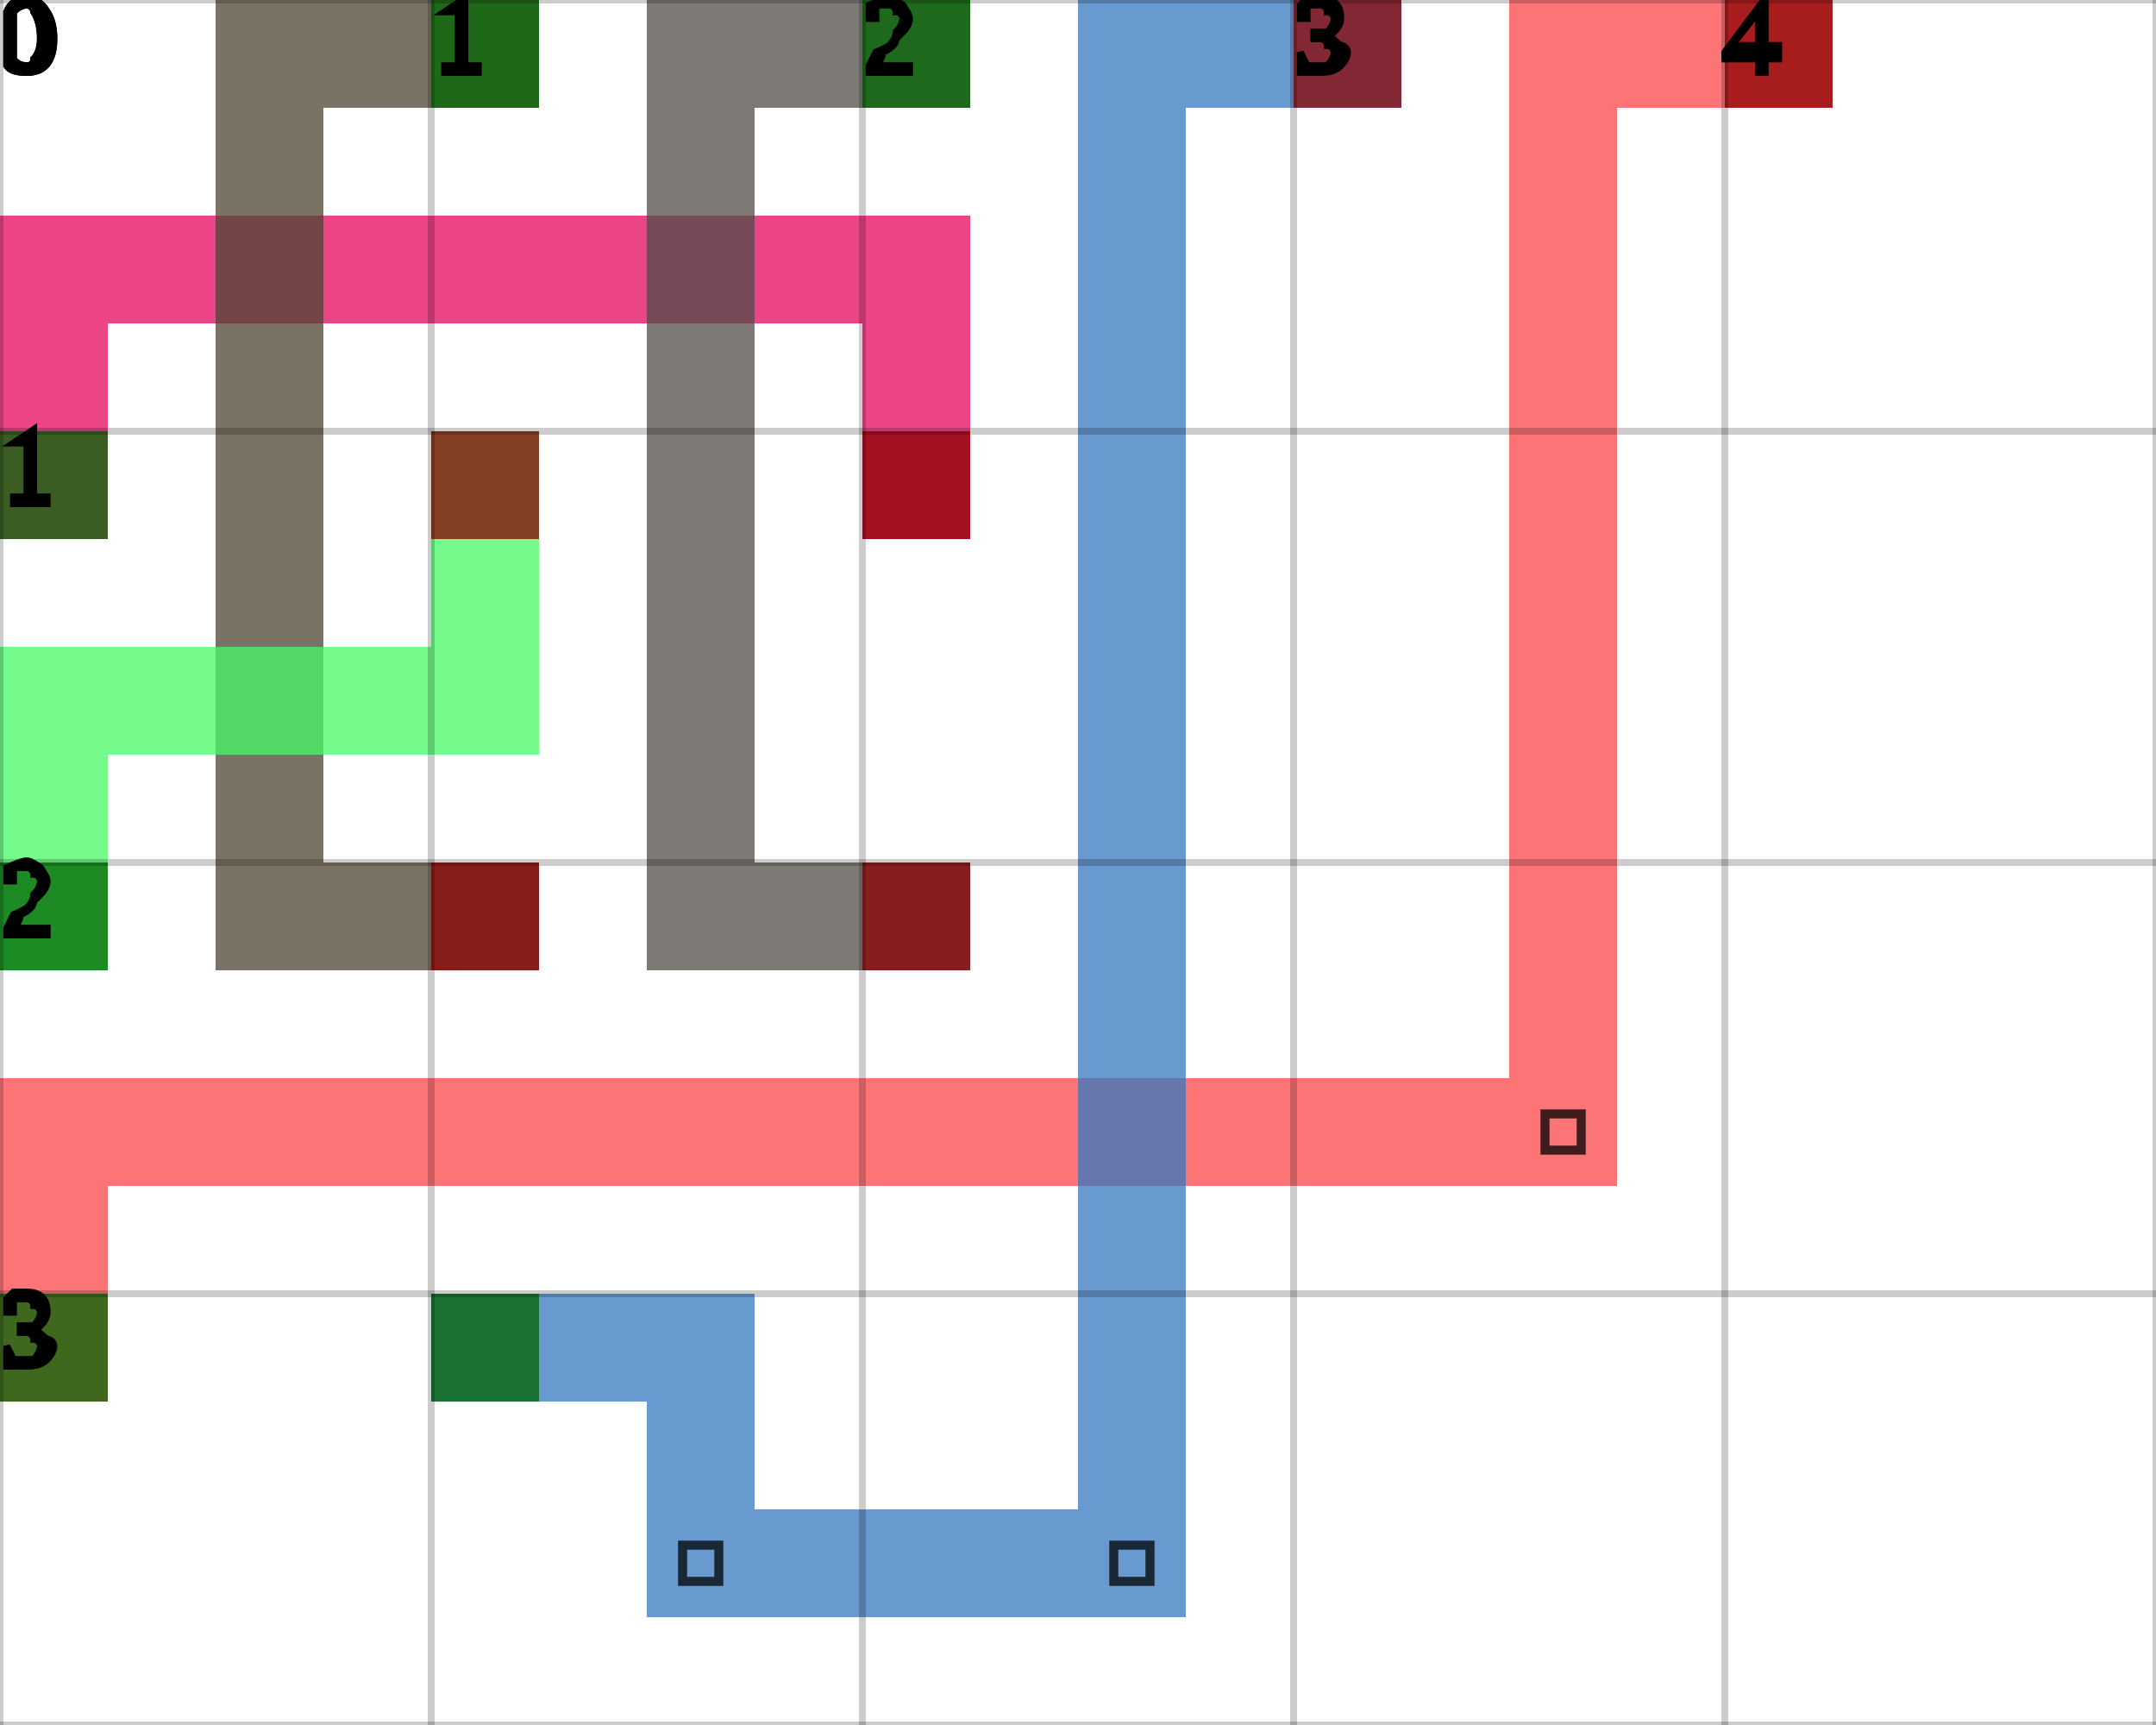
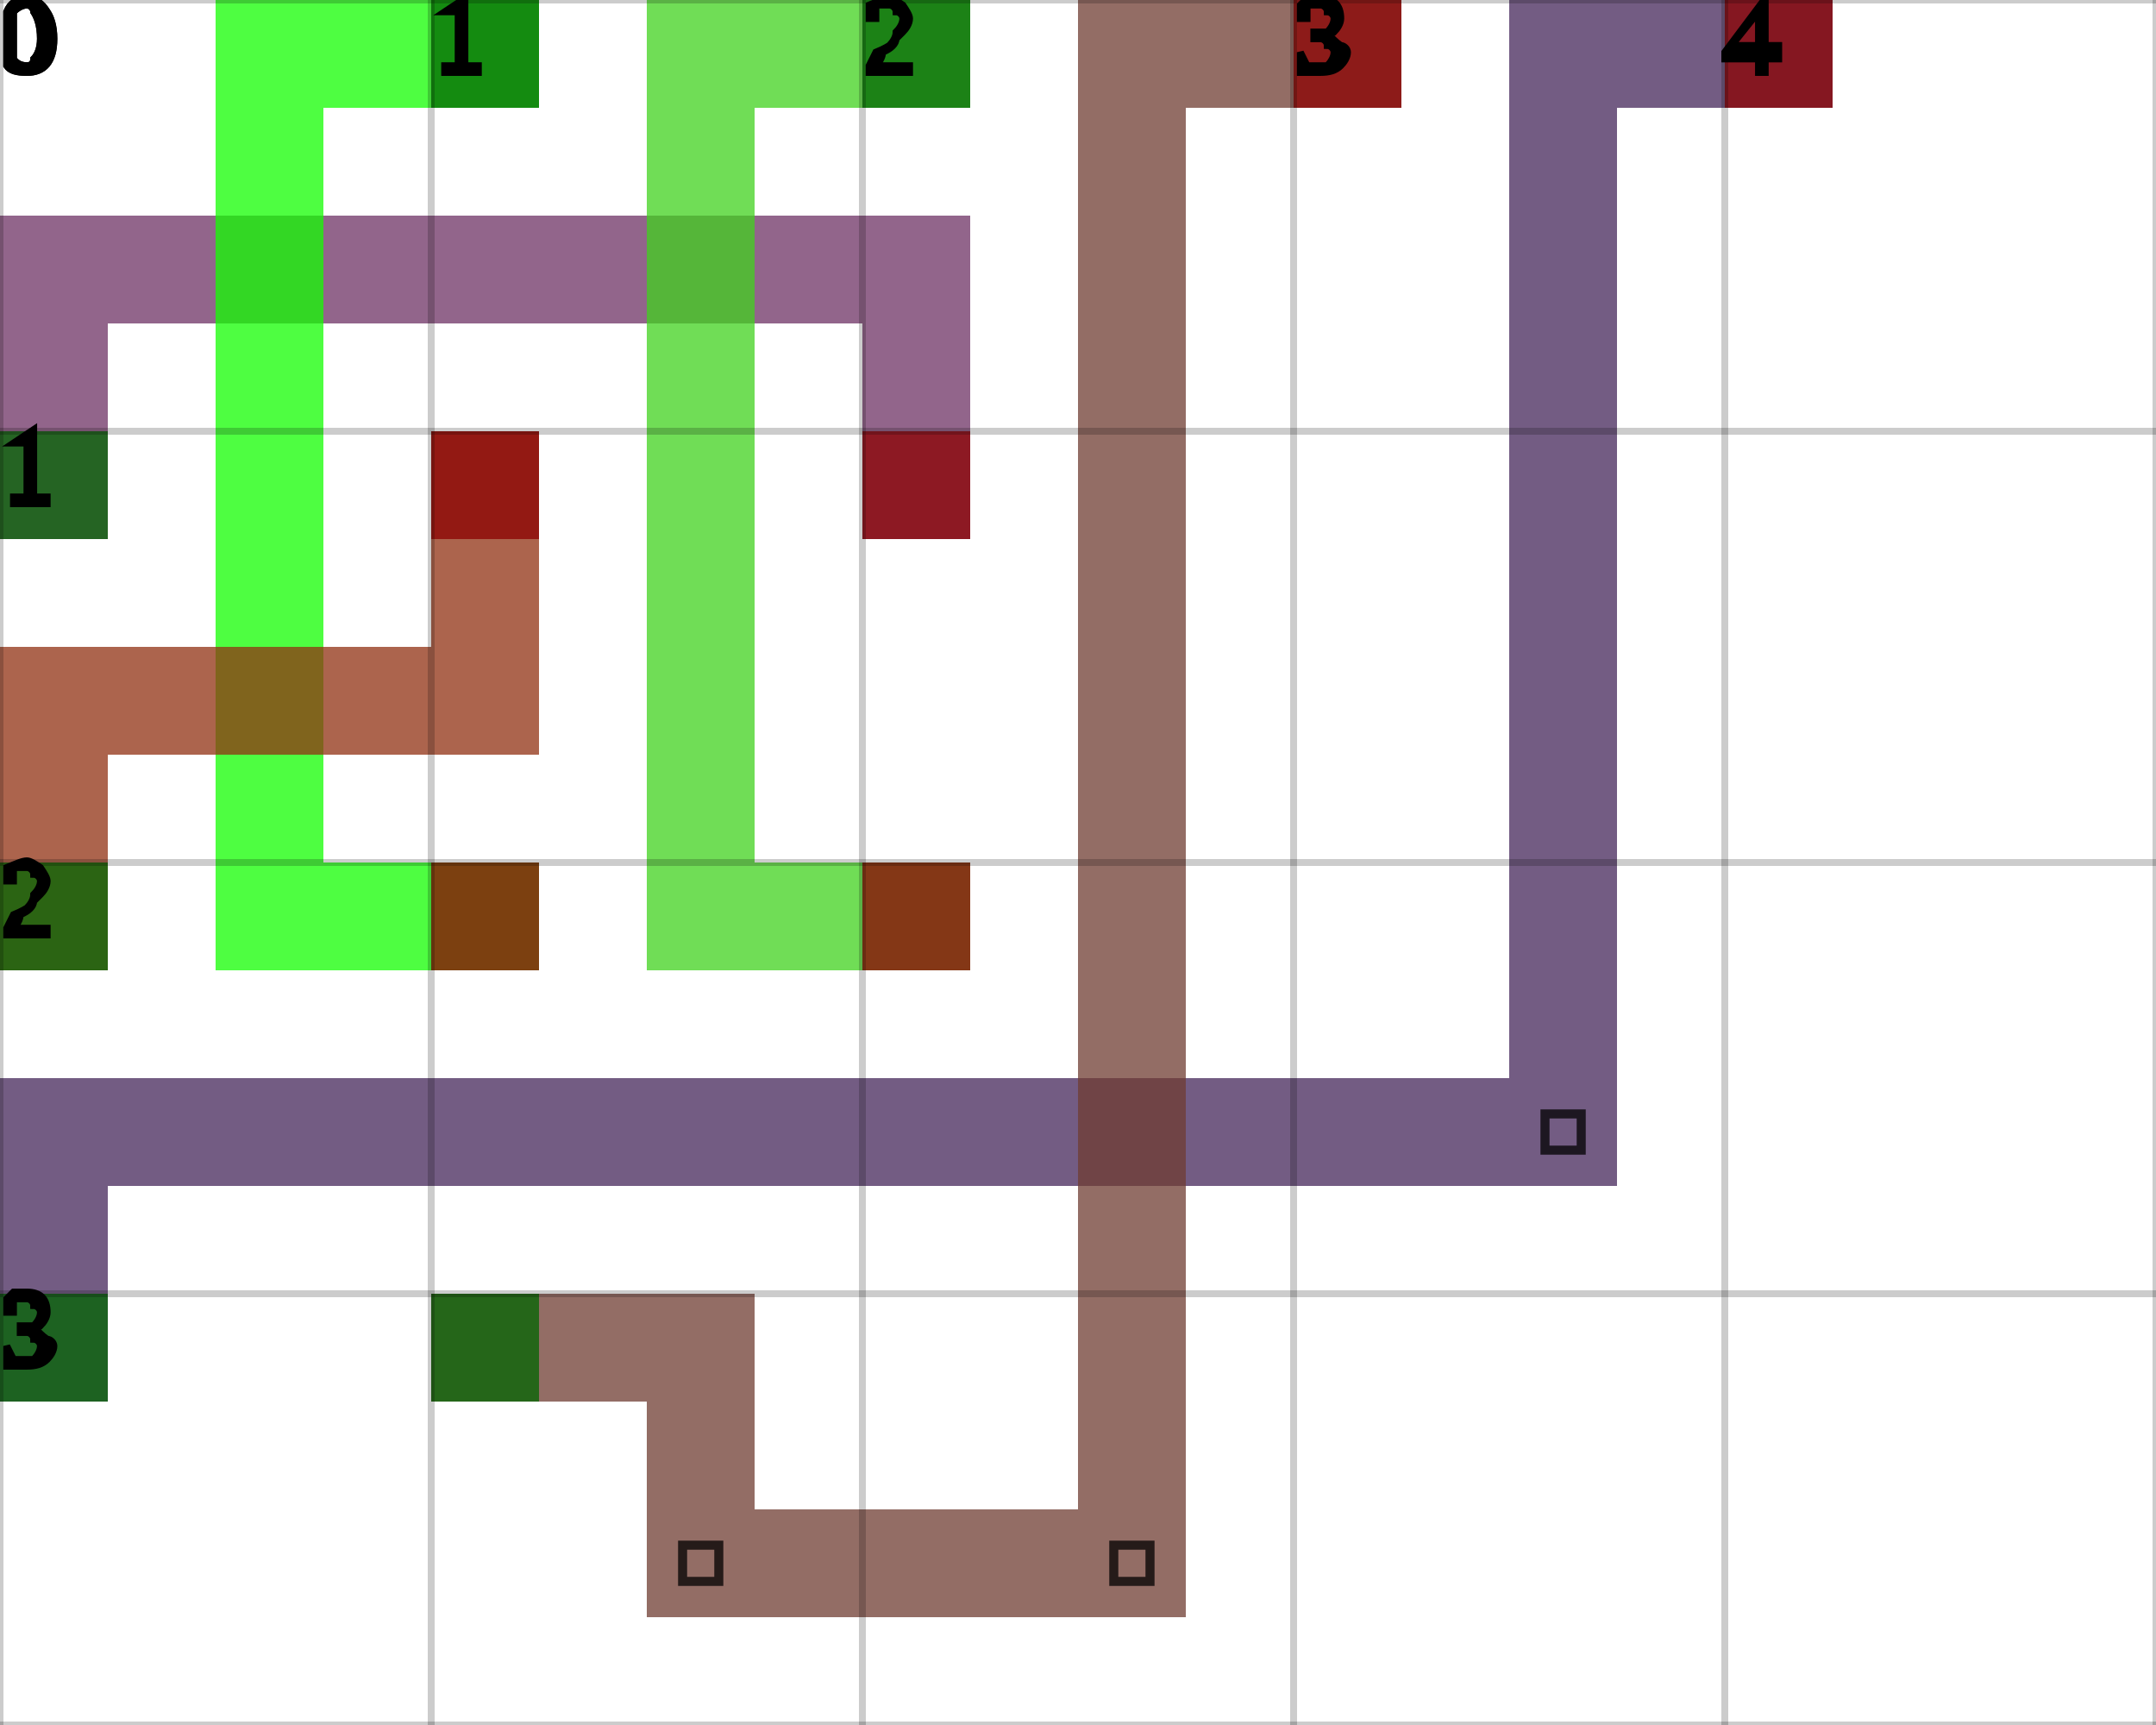
<svg xmlns="http://www.w3.org/2000/svg" height="100%" viewBox="0 0 5 4" width="100%" background-color="none">
-   <path d="M 0.25 1.25 L 0 1.25 L 0 0.5 L 0.25 0.5 Z" fill="#E40760" opacity="0.75" stroke="transparent" stroke-width="0.5" />
-   <path d="M 0.25 0.75 L 2.25 0.75 L 2.25 0.5 L 0.25 0.5 Z" fill="#E40760" opacity="0.75" stroke="transparent" stroke-width="0.5" />
-   <path d="M 2.25 0.75 L 2 0.75 L 2 1.25 L 2.25 1.25 Z" fill="#E40760" opacity="0.75" stroke="transparent" stroke-width="0.5" />
+   <path d="M 0.25 1.25 L 0 1.25 L 0 0.5 L 0.25 0.5 Z" fill="#6D3264" opacity="0.75" stroke="transparent" stroke-width="0.5" />
+   <path d="M 0.25 0.75 L 2.25 0.75 L 2.25 0.5 L 0.25 0.5 Z" fill="#6D3264" opacity="0.75" stroke="transparent" stroke-width="0.5" />
+   <path d="M 2.25 0.75 L 2 0.75 L 2 1.25 L 2.25 1.25 Z" fill="#6D3264" opacity="0.75" stroke="transparent" stroke-width="0.5" />
  <rect fill="darkGreen" height="0.25" opacity="0.75" stroke="transparent" stroke-width="0.5" width="0.25" x="0" y="1" />
  <rect fill="darkRed" height="0.25" opacity="0.75" stroke="transparent" stroke-width="0.5" width="0.25" x="2" y="1" />
-   <path d="M 1.25 0.25 L 0.5 0.25 L 0.5 0 L 1.25 0 Z" fill="#4D4432" opacity="0.75" stroke="transparent" stroke-width="0.5" />
-   <path d="M 0.75 0.25 L 0.5 0.25 L 0.5 2.25 L 0.75 2.25 Z" fill="#4D4432" opacity="0.75" stroke="transparent" stroke-width="0.5" />
-   <path d="M 0.75 2.25 L 1.25 2.25 L 1.25 2 L 0.75 2 Z" fill="#4D4432" opacity="0.75" stroke="transparent" stroke-width="0.5" />
+   <path d="M 1.25 0.25 L 0.5 0.25 L 0.5 0 L 1.25 0 Z" fill="#13FE01" opacity="0.75" stroke="transparent" stroke-width="0.5" />
+   <path d="M 0.75 0.25 L 0.5 0.25 L 0.5 2.25 L 0.75 2.25 Z" fill="#13FE01" opacity="0.75" stroke="transparent" stroke-width="0.5" />
+   <path d="M 0.75 2.25 L 1.25 2.25 L 1.25 2 L 0.75 2 Z" fill="#13FE01" opacity="0.75" stroke="transparent" stroke-width="0.5" />
  <rect fill="darkGreen" height="0.25" opacity="0.75" stroke="transparent" stroke-width="0.5" width="0.25" x="1" y="0" />
  <rect fill="darkRed" height="0.25" opacity="0.75" stroke="transparent" stroke-width="0.5" width="0.25" x="1" y="2" />
-   <path d="M 2.25 0.25 L 1.5 0.25 L 1.5 0 L 2.25 0 Z" fill="#524C47" opacity="0.75" stroke="transparent" stroke-width="0.5" />
-   <path d="M 1.75 0.25 L 1.5 0.25 L 1.5 2.25 L 1.75 2.25 Z" fill="#524C47" opacity="0.75" stroke="transparent" stroke-width="0.5" />
-   <path d="M 1.75 2.25 L 2.25 2.25 L 2.25 2 L 1.75 2 Z" fill="#524C47" opacity="0.75" stroke="transparent" stroke-width="0.5" />
+   <path d="M 2.25 0.25 L 1.5 0.25 L 1.5 0 L 2.25 0 Z" fill="#40D21D" opacity="0.75" stroke="transparent" stroke-width="0.5" />
+   <path d="M 1.75 0.25 L 1.5 0.25 L 1.5 2.25 L 1.75 2.25 Z" fill="#40D21D" opacity="0.75" stroke="transparent" stroke-width="0.5" />
+   <path d="M 1.75 2.25 L 2.25 2.25 L 2.25 2 L 1.75 2 Z" fill="#40D21D" opacity="0.75" stroke="transparent" stroke-width="0.5" />
  <rect fill="darkGreen" height="0.25" opacity="0.75" stroke="transparent" stroke-width="0.5" width="0.25" x="2" y="0" />
  <rect fill="darkRed" height="0.25" opacity="0.75" stroke="transparent" stroke-width="0.5" width="0.25" x="2" y="2" />
-   <path d="M 0.25 2.25 L 0 2.25 L 0 1.5 L 0.25 1.5 Z" fill="#47FA65" opacity="0.75" stroke="transparent" stroke-width="0.5" />
-   <path d="M 0.25 1.75 L 1.25 1.75 L 1.25 1.5 L 0.25 1.5 Z" fill="#47FA65" opacity="0.75" stroke="transparent" stroke-width="0.5" />
-   <path d="M 1.25 1.5 L 1 1.5 L 1 1 L 1.25 1 Z" fill="#47FA65" opacity="0.75" stroke="transparent" stroke-width="0.5" />
+   <path d="M 0.25 2.25 L 0 2.25 L 0 1.5 L 0.25 1.5 Z" fill="#903012" opacity="0.75" stroke="transparent" stroke-width="0.5" />
+   <path d="M 0.25 1.75 L 1.25 1.75 L 1.25 1.5 L 0.25 1.5 Z" fill="#903012" opacity="0.75" stroke="transparent" stroke-width="0.5" />
+   <path d="M 1.25 1.5 L 1 1.5 L 1 1 L 1.25 1 Z" fill="#903012" opacity="0.75" stroke="transparent" stroke-width="0.5" />
  <rect fill="darkGreen" height="0.25" opacity="0.75" stroke="transparent" stroke-width="0.5" width="0.25" x="0" y="2" />
  <rect fill="darkRed" height="0.25" opacity="0.75" stroke="transparent" stroke-width="0.5" width="0.25" x="1" y="1" />
-   <path d="M 0.25 3.25 L 0 3.25 L 0 2.5 L 0.25 2.5 Z" fill="#FC4549" opacity="0.75" stroke="transparent" stroke-width="0.5" />
-   <path d="M 0.25 2.75 L 3.75 2.75 L 3.75 2.5 L 0.25 2.5 Z" fill="#FC4549" opacity="0.75" stroke="transparent" stroke-width="0.5" />
-   <path d="M 3.75 2.5 L 3.5 2.5 L 3.5 0 L 3.75 0 Z" fill="#FC4549" opacity="0.75" stroke="transparent" stroke-width="0.5" />
+   <path d="M 0.25 3.25 L 0 3.25 L 0 2.5 L 0.25 2.5 Z" fill="#44265A" opacity="0.75" stroke="transparent" stroke-width="0.5" />
+   <path d="M 0.25 2.75 L 3.75 2.75 L 3.75 2.5 L 0.25 2.5 Z" fill="#44265A" opacity="0.75" stroke="transparent" stroke-width="0.5" />
+   <path d="M 3.75 2.5 L 3.5 2.5 L 3.5 0 L 3.75 0 Z" fill="#44265A" opacity="0.75" stroke="transparent" stroke-width="0.5" />
  <path d="M 3.583 2.583 L 3.667 2.583 L 3.667 2.667 L 3.583 2.667 Z" fill="transparent" opacity="0.75" stroke="black" stroke-width="0.021" />
-   <path d="M 3.75 0.25 L 4.25 0.25 L 4.25 0 L 3.75 0 Z" fill="#FC4549" opacity="0.75" stroke="transparent" stroke-width="0.5" />
+   <path d="M 3.75 0.25 L 4.25 0.25 L 4.25 0 L 3.75 0 Z" fill="#44265A" opacity="0.75" stroke="transparent" stroke-width="0.5" />
  <rect fill="darkGreen" height="0.25" opacity="0.75" stroke="transparent" stroke-width="0.5" width="0.25" x="0" y="3" />
  <rect fill="darkRed" height="0.25" opacity="0.75" stroke="transparent" stroke-width="0.5" width="0.25" x="4" y="0" />
-   <path d="M 1 3.25 L 1.75 3.25 L 1.75 3 L 1 3 Z" fill="#3678C0" opacity="0.75" stroke="transparent" stroke-width="0.5" />
-   <path d="M 1.75 3.25 L 1.5 3.25 L 1.5 3.75 L 1.75 3.75 Z" fill="#3678C0" opacity="0.75" stroke="transparent" stroke-width="0.5" />
-   <path d="M 1.75 3.75 L 2.75 3.75 L 2.75 3.5 L 1.75 3.5 Z" fill="#3678C0" opacity="0.75" stroke="transparent" stroke-width="0.5" />
+   <path d="M 1 3.25 L 1.75 3.25 L 1.75 3 L 1 3 Z" fill="#6F3C32" opacity="0.75" stroke="transparent" stroke-width="0.5" />
+   <path d="M 1.75 3.25 L 1.5 3.25 L 1.5 3.75 L 1.75 3.75 Z" fill="#6F3C32" opacity="0.75" stroke="transparent" stroke-width="0.5" />
+   <path d="M 1.75 3.75 L 2.75 3.75 L 2.75 3.5 L 1.75 3.5 Z" fill="#6F3C32" opacity="0.75" stroke="transparent" stroke-width="0.5" />
  <path d="M 1.583 3.583 L 1.667 3.583 L 1.667 3.667 L 1.583 3.667 Z" fill="transparent" opacity="0.75" stroke="black" stroke-width="0.021" />
-   <path d="M 2.75 3.5 L 2.5 3.5 L 2.5 0 L 2.75 0 Z" fill="#3678C0" opacity="0.75" stroke="transparent" stroke-width="0.5" />
+   <path d="M 2.75 3.5 L 2.5 3.5 L 2.5 0 L 2.75 0 Z" fill="#6F3C32" opacity="0.75" stroke="transparent" stroke-width="0.5" />
  <path d="M 2.583 3.583 L 2.667 3.583 L 2.667 3.667 L 2.583 3.667 Z" fill="transparent" opacity="0.75" stroke="black" stroke-width="0.021" />
-   <path d="M 2.75 0.25 L 3.25 0.25 L 3.25 0 L 2.75 0 Z" fill="#3678C0" opacity="0.75" stroke="transparent" stroke-width="0.5" />
+   <path d="M 2.75 0.25 L 3.25 0.25 L 3.25 0 L 2.75 0 Z" fill="#6F3C32" opacity="0.75" stroke="transparent" stroke-width="0.5" />
  <rect fill="darkGreen" height="0.25" opacity="0.75" stroke="transparent" stroke-width="0.5" width="0.25" x="1" y="3" />
  <rect fill="darkRed" height="0.25" opacity="0.75" stroke="transparent" stroke-width="0.5" width="0.25" x="3" y="0" />
  <line dominant-baseline="hanging" fill="transparent" font-size="0.25" opacity="0.2" stroke="black" stroke-width="0.016" text-anchor="start" x1="0" x2="0" y1="0" y2="4" />
  <text dominant-baseline="hanging" fill="black" font-size="0.25" opacity="1" stroke="black" stroke-width="0.016" text-anchor="start" x="0" y="0">0</text>
  <line dominant-baseline="hanging" fill="transparent" font-size="0.25" opacity="0.2" stroke="black" stroke-width="0.016" text-anchor="start" x1="1" x2="1" y1="0" y2="4" />
  <text dominant-baseline="hanging" fill="black" font-size="0.25" opacity="1" stroke="black" stroke-width="0.016" text-anchor="start" x="1" y="0">1</text>
  <line dominant-baseline="hanging" fill="transparent" font-size="0.25" opacity="0.2" stroke="black" stroke-width="0.016" text-anchor="start" x1="2" x2="2" y1="0" y2="4" />
  <text dominant-baseline="hanging" fill="black" font-size="0.25" opacity="1" stroke="black" stroke-width="0.016" text-anchor="start" x="2" y="0">2</text>
  <line dominant-baseline="hanging" fill="transparent" font-size="0.25" opacity="0.2" stroke="black" stroke-width="0.016" text-anchor="start" x1="3" x2="3" y1="0" y2="4" />
  <text dominant-baseline="hanging" fill="black" font-size="0.25" opacity="1" stroke="black" stroke-width="0.016" text-anchor="start" x="3" y="0">3</text>
  <line dominant-baseline="hanging" fill="transparent" font-size="0.25" opacity="0.2" stroke="black" stroke-width="0.016" text-anchor="start" x1="4" x2="4" y1="0" y2="4" />
  <text dominant-baseline="hanging" fill="black" font-size="0.25" opacity="1" stroke="black" stroke-width="0.016" text-anchor="start" x="4" y="0">4</text>
  <line dominant-baseline="hanging" fill="transparent" font-size="0.25" opacity="0.2" stroke="black" stroke-width="0.016" text-anchor="start" x1="5" x2="5" y1="0" y2="4" />
  <line dominant-baseline="hanging" fill="transparent" font-size="0.25" opacity="0.2" stroke="black" stroke-width="0.016" text-anchor="start" x1="0" x2="5" y1="0" y2="0" />
  <text dominant-baseline="hanging" fill="black" font-size="0.25" opacity="1" stroke="black" stroke-width="0.016" text-anchor="start" x="0" y="0">0</text>
  <line dominant-baseline="hanging" fill="transparent" font-size="0.25" opacity="0.2" stroke="black" stroke-width="0.016" text-anchor="start" x1="0" x2="5" y1="1" y2="1" />
  <text dominant-baseline="hanging" fill="black" font-size="0.25" opacity="1" stroke="black" stroke-width="0.016" text-anchor="start" x="0" y="1">1</text>
  <line dominant-baseline="hanging" fill="transparent" font-size="0.25" opacity="0.2" stroke="black" stroke-width="0.016" text-anchor="start" x1="0" x2="5" y1="2" y2="2" />
  <text dominant-baseline="hanging" fill="black" font-size="0.25" opacity="1" stroke="black" stroke-width="0.016" text-anchor="start" x="0" y="2">2</text>
  <line dominant-baseline="hanging" fill="transparent" font-size="0.25" opacity="0.2" stroke="black" stroke-width="0.016" text-anchor="start" x1="0" x2="5" y1="3" y2="3" />
  <text dominant-baseline="hanging" fill="black" font-size="0.25" opacity="1" stroke="black" stroke-width="0.016" text-anchor="start" x="0" y="3">3</text>
  <line dominant-baseline="hanging" fill="transparent" font-size="0.25" opacity="0.2" stroke="black" stroke-width="0.016" text-anchor="start" x1="0" x2="5" y1="4" y2="4" />
</svg>
